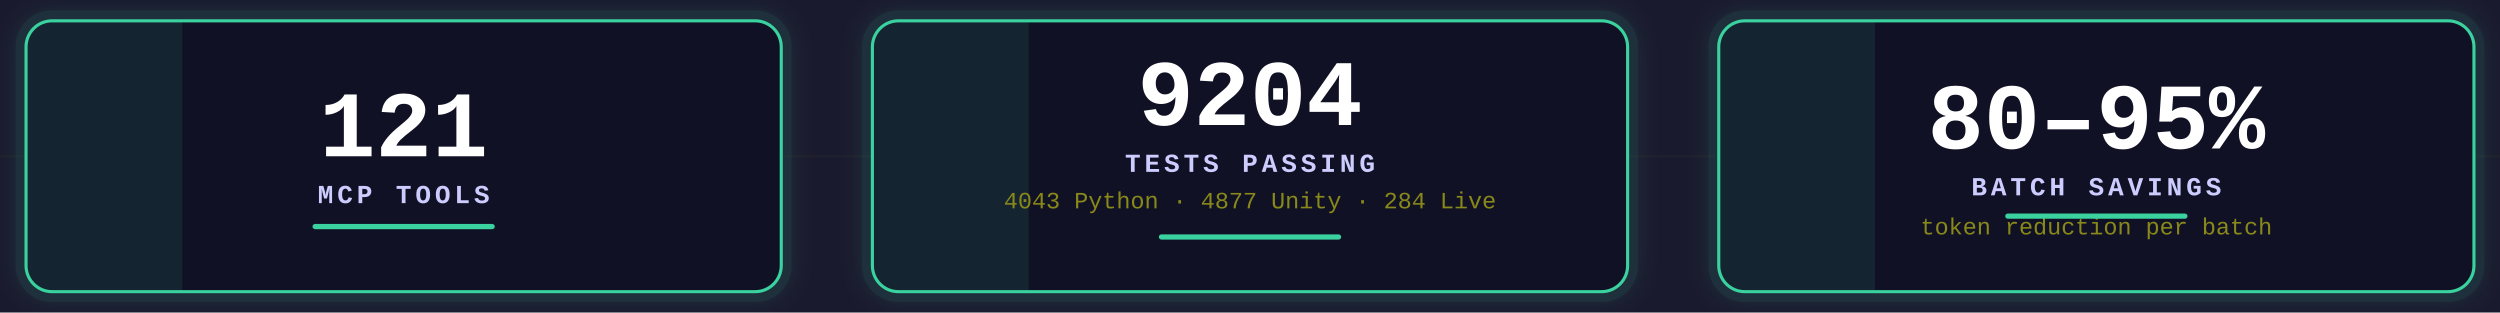
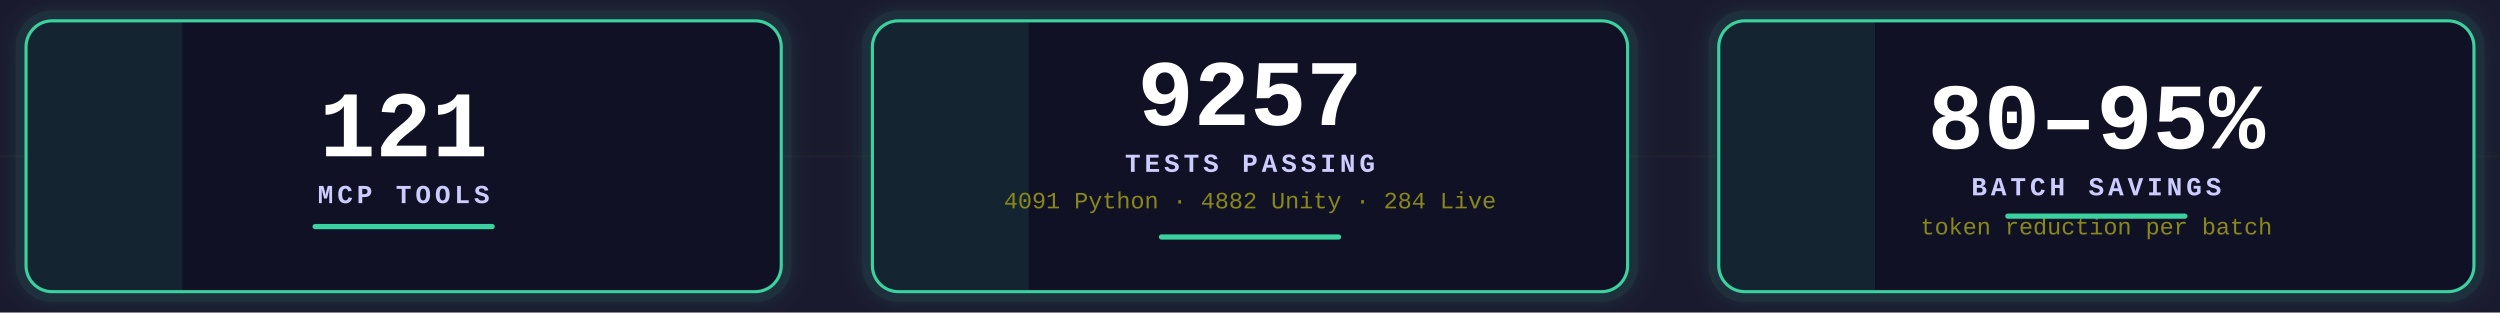
- <svg xmlns="http://www.w3.org/2000/svg" viewBox="0 0 960 120" width="960" height="120" role="img" aria-label="Unity MCP stats: 121 MCP tools, 9204 Tests (4043 Python + 4877 Unity + 284 Live), 80-95% Batch Savings">
+ <svg xmlns="http://www.w3.org/2000/svg" viewBox="0 0 960 120" width="960" height="120" role="img" aria-label="Unity MCP stats: 121 MCP tools, 9257 Tests (4091 Python + 4882 Unity + 284 Live), 80-95% Batch Savings">
  <defs>
    <filter id="sg" x="-25%" y="-30%" width="150%" height="160%">
      <feGaussianBlur stdDeviation="4" result="b" />
      <feMerge>
        <feMergeNode in="b" />
        <feMergeNode in="SourceGraphic" />
      </feMerge>
    </filter>
    <clipPath id="c1">
      <rect x="10" y="8" width="290" height="104" rx="10" />
    </clipPath>
    <clipPath id="c2">
      <rect x="335" y="8" width="290" height="104" rx="10" />
    </clipPath>
    <clipPath id="c3">
      <rect x="660" y="8" width="290" height="104" rx="10" />
    </clipPath>
  </defs>
  <rect width="960" height="120" fill="#1a1a2e" />
  <line x1="0" y1="60" x2="960" y2="60" stroke="#888919" stroke-opacity="0.05" stroke-width="1" />
  <rect x="10" y="8" width="290" height="104" rx="10" fill="none" stroke="#3ad29f" stroke-width="8" opacity="0.12" filter="url(#sg)">
    <animate attributeName="opacity" values="0.25;0.7;0.25" dur="3s" repeatCount="indefinite" begin="0s" />
  </rect>
  <rect x="10" y="8" width="290" height="104" rx="10" fill="#111125" />
  <rect x="10" y="8" width="290" height="104" rx="10" fill="none" stroke="#3ad29f" stroke-width="1.2" />
  <g clip-path="url(#c1)">
    <rect x="10" y="8" width="60" height="104" fill="#3ad29f" fill-opacity="0.10">
      <animateTransform attributeName="transform" type="translate" values="-100,0;400,0" dur="3s" repeatCount="indefinite" begin="0s" />
    </rect>
  </g>
  <text x="155" y="60" text-anchor="middle" font-family="ui-monospace,SFMono-Regular,'SF Mono',Menlo,Consolas,'Liberation Mono',monospace" font-size="36" font-weight="700" fill="#ffffff">121</text>
  <text x="155" y="78" text-anchor="middle" font-family="ui-monospace,SFMono-Regular,'SF Mono',Menlo,Consolas,'Liberation Mono',monospace" font-size="10" font-weight="700" fill="#ccccff" letter-spacing="1.5">MCP TOOLS</text>
  <rect x="120" y="86" width="70" height="2" rx="1" fill="#3ad29f">
    <animate attributeName="opacity" values="0.6;1;0.6" dur="2s" repeatCount="indefinite" begin="0s" />
  </rect>
  <rect x="335" y="8" width="290" height="104" rx="10" fill="none" stroke="#3ad29f" stroke-width="8" opacity="0.12" filter="url(#sg)">
    <animate attributeName="opacity" values="0.25;0.7;0.25" dur="3s" repeatCount="indefinite" begin="0.6s" />
  </rect>
  <rect x="335" y="8" width="290" height="104" rx="10" fill="#111125" />
  <rect x="335" y="8" width="290" height="104" rx="10" fill="none" stroke="#3ad29f" stroke-width="1.2" />
  <g clip-path="url(#c2)">
    <rect x="335" y="8" width="60" height="104" fill="#3ad29f" fill-opacity="0.10">
      <animateTransform attributeName="transform" type="translate" values="-100,0;400,0" dur="3s" repeatCount="indefinite" begin="0.5s" />
    </rect>
  </g>
-   <text x="480" y="48" text-anchor="middle" font-family="ui-monospace,SFMono-Regular,'SF Mono',Menlo,Consolas,'Liberation Mono',monospace" font-size="36" font-weight="700" fill="#ffffff">9204</text>
+   <text x="480" y="48" text-anchor="middle" font-family="ui-monospace,SFMono-Regular,'SF Mono',Menlo,Consolas,'Liberation Mono',monospace" font-size="36" font-weight="700" fill="#ffffff">9257</text>
  <text x="480" y="66" text-anchor="middle" font-family="ui-monospace,SFMono-Regular,'SF Mono',Menlo,Consolas,'Liberation Mono',monospace" font-size="10" font-weight="700" fill="#ccccff" letter-spacing="1.5">TESTS PASSING</text>
-   <text x="480" y="80" text-anchor="middle" font-family="ui-monospace,SFMono-Regular,'SF Mono',Menlo,Consolas,'Liberation Mono',monospace" font-size="9" fill="#888919">4043 Python · 4877 Unity · 284 Live</text>
+   <text x="480" y="80" text-anchor="middle" font-family="ui-monospace,SFMono-Regular,'SF Mono',Menlo,Consolas,'Liberation Mono',monospace" font-size="9" fill="#888919">4091 Python · 4882 Unity · 284 Live</text>
  <rect x="445" y="90" width="70" height="2" rx="1" fill="#3ad29f">
    <animate attributeName="opacity" values="0.6;1;0.6" dur="2s" repeatCount="indefinite" begin="0.4s" />
  </rect>
  <rect x="660" y="8" width="290" height="104" rx="10" fill="none" stroke="#3ad29f" stroke-width="8" opacity="0.12" filter="url(#sg)">
    <animate attributeName="opacity" values="0.25;0.7;0.25" dur="3s" repeatCount="indefinite" begin="1.2s" />
  </rect>
  <rect x="660" y="8" width="290" height="104" rx="10" fill="#111125" />
  <rect x="660" y="8" width="290" height="104" rx="10" fill="none" stroke="#3ad29f" stroke-width="1.2" />
  <g clip-path="url(#c3)">
    <rect x="660" y="8" width="60" height="104" fill="#3ad29f" fill-opacity="0.10">
      <animateTransform attributeName="transform" type="translate" values="-100,0;400,0" dur="3s" repeatCount="indefinite" begin="1.0s" />
    </rect>
  </g>
  <text x="805" y="57" text-anchor="middle" font-family="ui-monospace,SFMono-Regular,'SF Mono',Menlo,Consolas,'Liberation Mono',monospace" font-size="36" font-weight="700" fill="#ffffff">80–95%</text>
  <text x="805" y="75" text-anchor="middle" font-family="ui-monospace,SFMono-Regular,'SF Mono',Menlo,Consolas,'Liberation Mono',monospace" font-size="10" font-weight="700" fill="#ccccff" letter-spacing="1.5">BATCH SAVINGS</text>
  <text x="805" y="90" text-anchor="middle" font-family="ui-monospace,SFMono-Regular,'SF Mono',Menlo,Consolas,'Liberation Mono',monospace" font-size="9" fill="#888919">token reduction per batch</text>
  <rect x="770" y="82" width="70" height="2" rx="1" fill="#3ad29f">
    <animate attributeName="opacity" values="0.6;1;0.6" dur="2s" repeatCount="indefinite" begin="0.8s" />
  </rect>
</svg>
